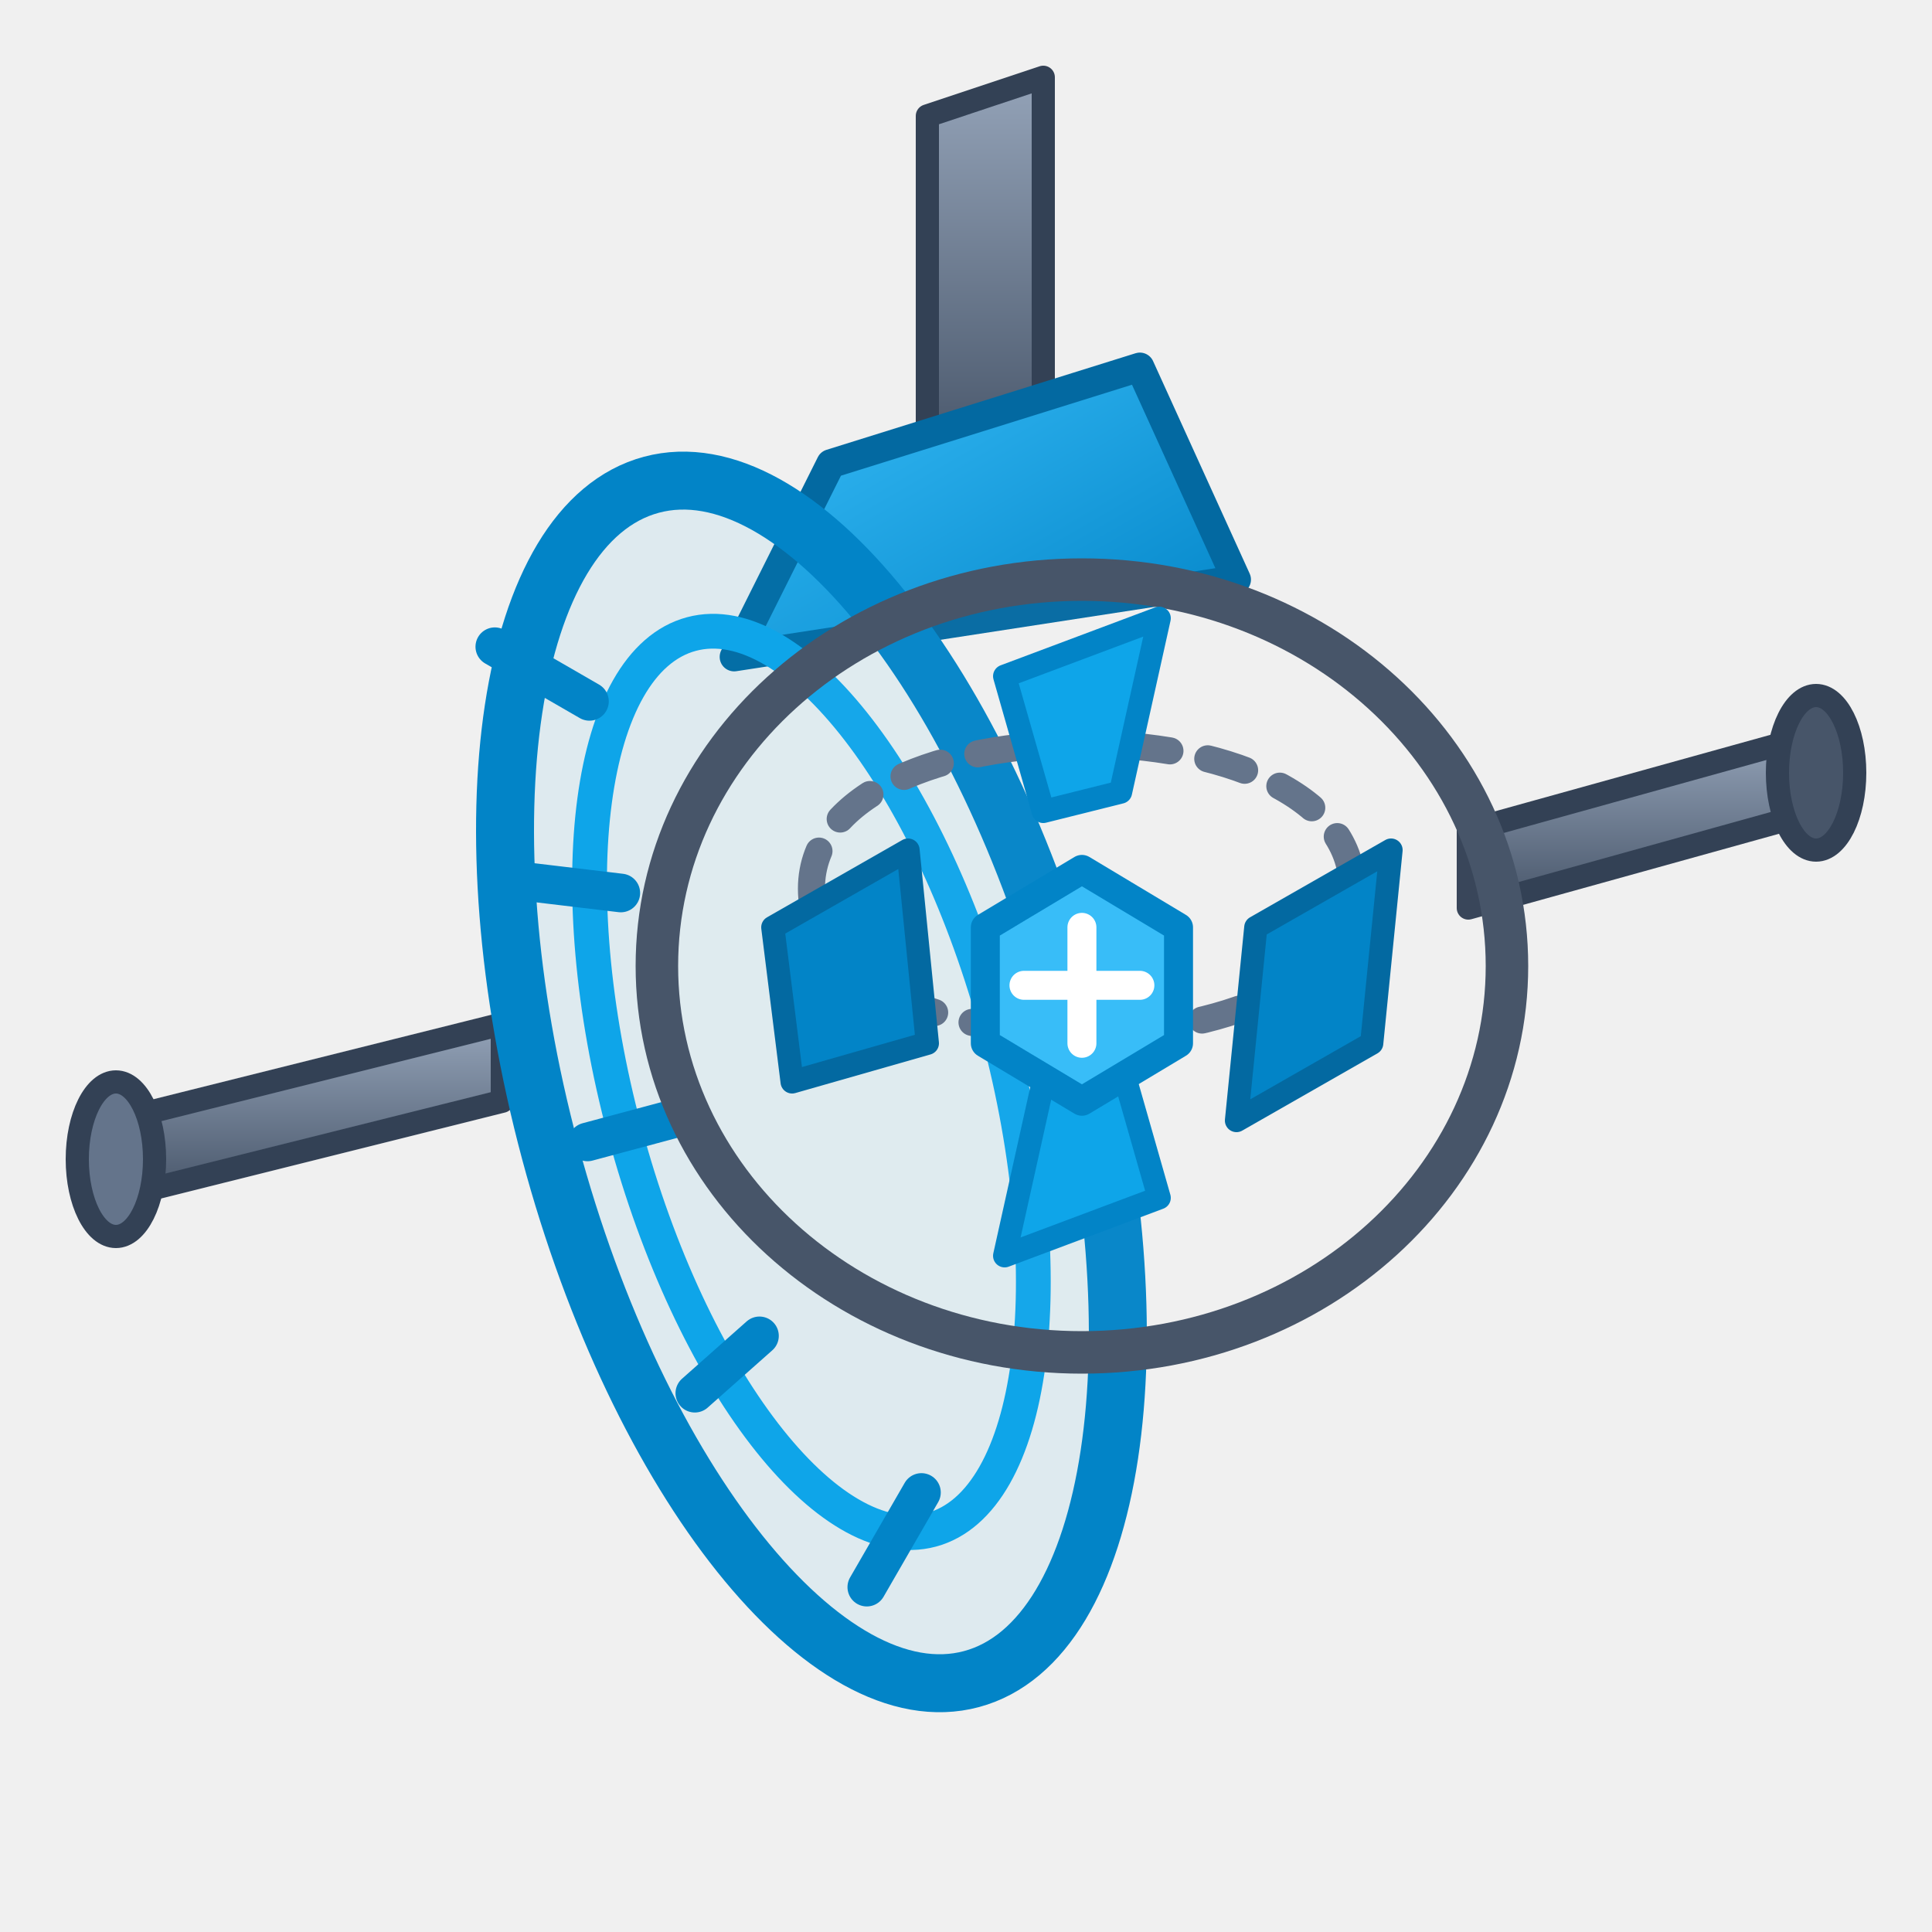
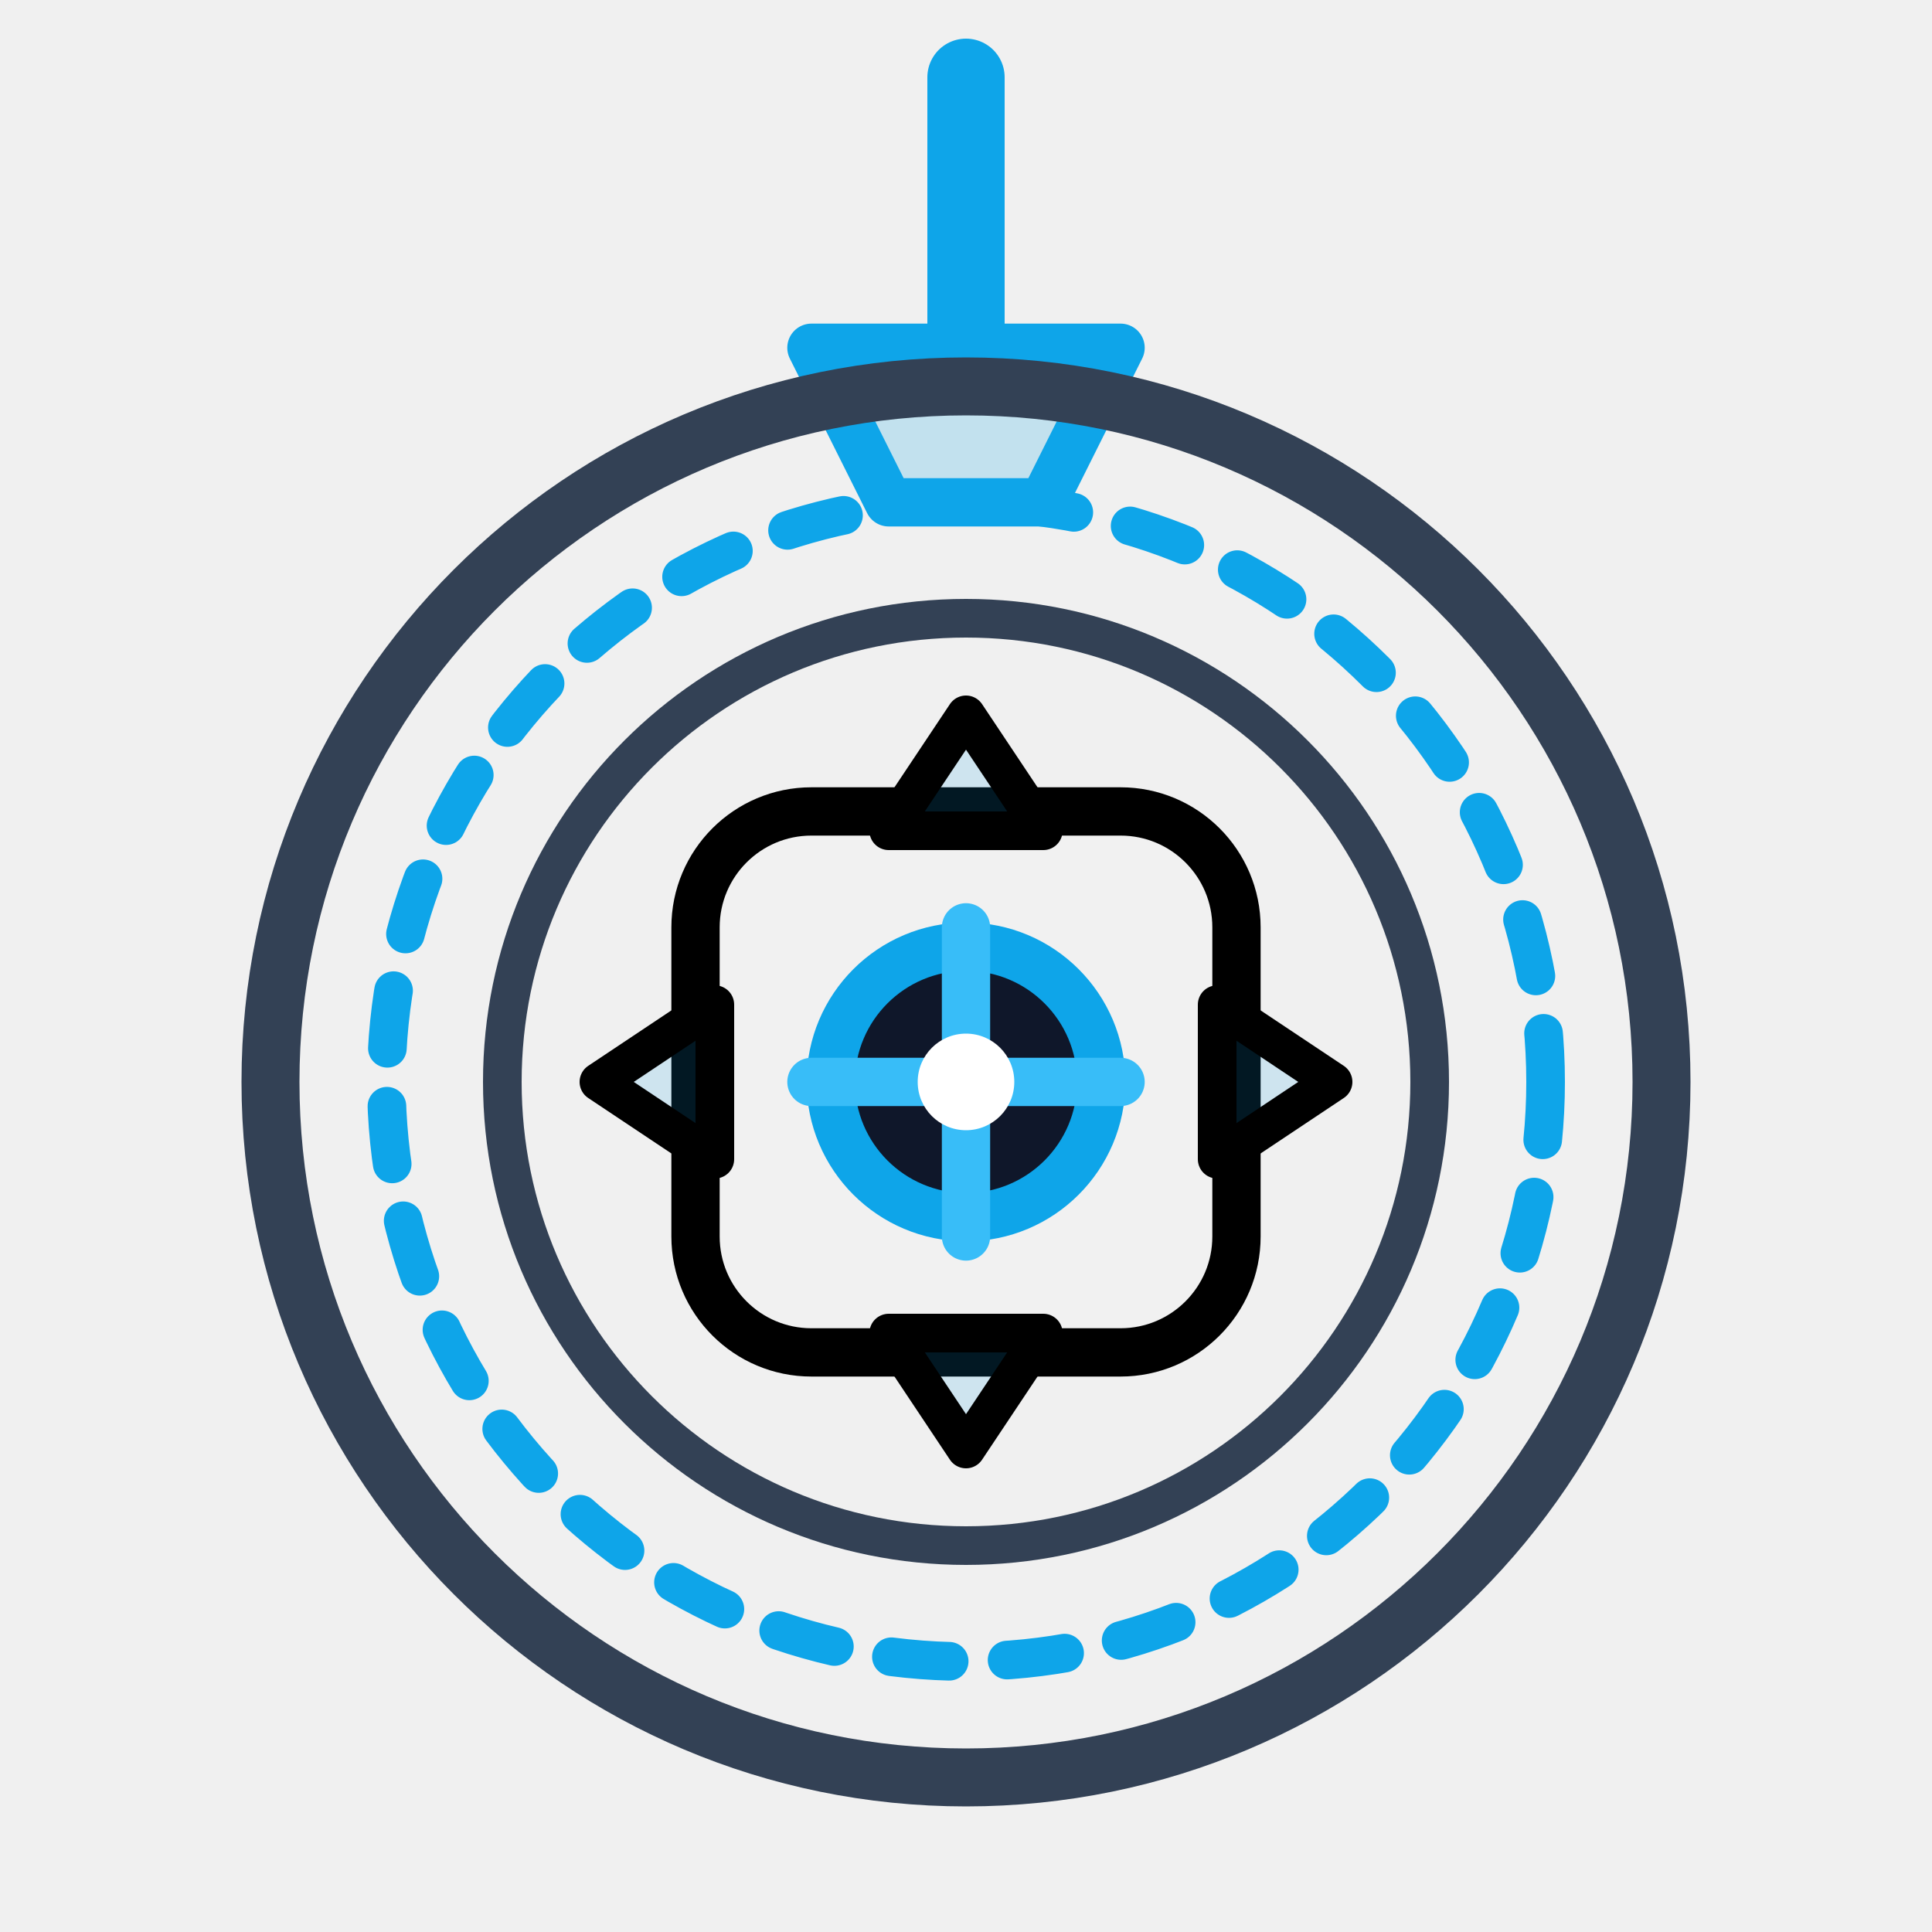
<svg xmlns="http://www.w3.org/2000/svg" viewBox="0 0 100 100" fill="none" stroke-linecap="round" stroke-linejoin="round">
-   <defs>
-     <linearGradient id="diffGlow" x1="0%" y1="0%" x2="100%" y2="100%">
-       <stop offset="0%" stop-color="#38bdf8" />
-       <stop offset="100%" stop-color="#0284c7" />
-     </linearGradient>
-     <linearGradient id="metalGrad" x1="0%" y1="0%" x2="0%" y2="100%">
-       <stop offset="0%" stop-color="#94a3b8" />
-       <stop offset="100%" stop-color="#475569" />
-     </linearGradient>
-   </defs>
-   <path d="M 6 58 L 26 53 L 26 57 L 6 62 Z" fill="url(#metalGrad)" stroke="#334155" stroke-width="1.2" />
-   <ellipse cx="6" cy="60" rx="2" ry="4" fill="#64748b" stroke="#334155" stroke-width="1.2" />
-   <path d="M 76 43 L 94 38 L 94 42 L 76 47 Z" fill="url(#metalGrad)" stroke="#334155" stroke-width="1.2" />
-   <ellipse cx="94" cy="40" rx="2" ry="4" fill="#475569" stroke="#334155" stroke-width="1.2" />
-   <path d="M 48 6 L 54 4 L 54 22 L 48 24 Z" fill="url(#metalGrad)" stroke="#334155" stroke-width="1.2" />
-   <path d="M 43 24 L 59 19 L 64 30 L 38 34 Z" fill="url(#diffGlow)" stroke="#0369a1" stroke-width="1.5" />
-   <g transform="rotate(-15 42 56)">
-     <ellipse cx="42" cy="56" rx="14" ry="32" stroke="#0284c7" stroke-width="3" fill="rgba(14,165,233,0.08)" />
-     <ellipse cx="42" cy="56" rx="10" ry="24" stroke="#0ea5e9" stroke-width="1.8" />
-     <path d="M 32 30 L 36 34 M 30 42 L 35 44 M 30 56 L 35 56 M 32 70 L 36 68 M 38 82 L 42 78" stroke="#0284c7" stroke-width="2" />
-   </g>
-   <ellipse cx="56" cy="50" rx="22" ry="20" stroke="#475569" stroke-width="2.2" fill="rgba(255,255,255,0.03)" />
-   <path d="M 42 46 C 42 36, 70 36, 70 46 C 70 56, 42 56, 42 46" stroke="#64748b" stroke-width="1.4" stroke-dasharray="2 2" />
-   <path d="M 52 35 L 60 32 L 58 41 L 54 42 Z" fill="#0ea5e9" stroke="#0284c7" stroke-width="1.2" />
-   <path d="M 52 65 L 60 62 L 58 55 L 54 56 Z" fill="#0ea5e9" stroke="#0284c7" stroke-width="1.2" />
-   <path d="M 40 48 L 47 44 L 48 54 L 41 56 Z" fill="#0284c7" stroke="#0369a1" stroke-width="1.2" />
-   <path d="M 72 44 L 65 48 L 64 58 L 71 54 Z" fill="#0284c7" stroke="#0369a1" stroke-width="1.2" />
-   <polygon points="56,45 61,48 61,54 56,57 51,54 51,48" fill="#38bdf8" stroke="#0284c7" stroke-width="1.5" />
-   <line x1="53" y1="51" x2="59" y2="51" stroke="#ffffff" stroke-width="1.5" />
-   <line x1="56" y1="48" x2="56" y2="54" stroke="#ffffff" stroke-width="1.5" />
+   <line x1="50" y1="4" x2="50" y2="18" stroke-width="4" stroke="#0ea5e9" />
+   <path d="M 42 18 L 58 18 L 54 26 L 46 26 Z" stroke-width="2.5" stroke="#0ea5e9" fill="rgba(14,165,233,0.2)" />
+   <circle cx="50" cy="56" r="36" stroke="#334155" stroke-width="3" />
+   <circle cx="50" cy="56" r="30" stroke="#0ea5e9" stroke-width="2" stroke-dasharray="3 3" />
+   <circle cx="50" cy="56" r="24" stroke="#334155" stroke-width="2" />
+   <rect x="36" y="42" width="28" height="28" rx="6" stroke="currentColor" stroke-width="2.5" fill="rgba(255,255,255,0.04)" />
+   <polygon points="50,37 46,43 54,43" stroke="currentColor" stroke-width="2" fill="rgba(14,165,233,0.15)" />
+   <polygon points="50,75 46,69 54,69" stroke="currentColor" stroke-width="2" fill="rgba(14,165,233,0.15)" />
+   <polygon points="31,56 37,52 37,60" stroke="currentColor" stroke-width="2" fill="rgba(14,165,233,0.15)" />
+   <polygon points="69,56 63,52 63,60" stroke="currentColor" stroke-width="2" fill="rgba(14,165,233,0.15)" />
+   <circle cx="50" cy="56" r="7" stroke="#0ea5e9" stroke-width="2.5" fill="#0f172a" />
+   <line x1="50" y1="48" x2="50" y2="64" stroke="#38bdf8" stroke-width="2.5" />
+   <line x1="42" y1="56" x2="58" y2="56" stroke="#38bdf8" stroke-width="2.5" />
+   <circle cx="50" cy="56" r="2.5" fill="#ffffff" stroke="none" />
</svg>
